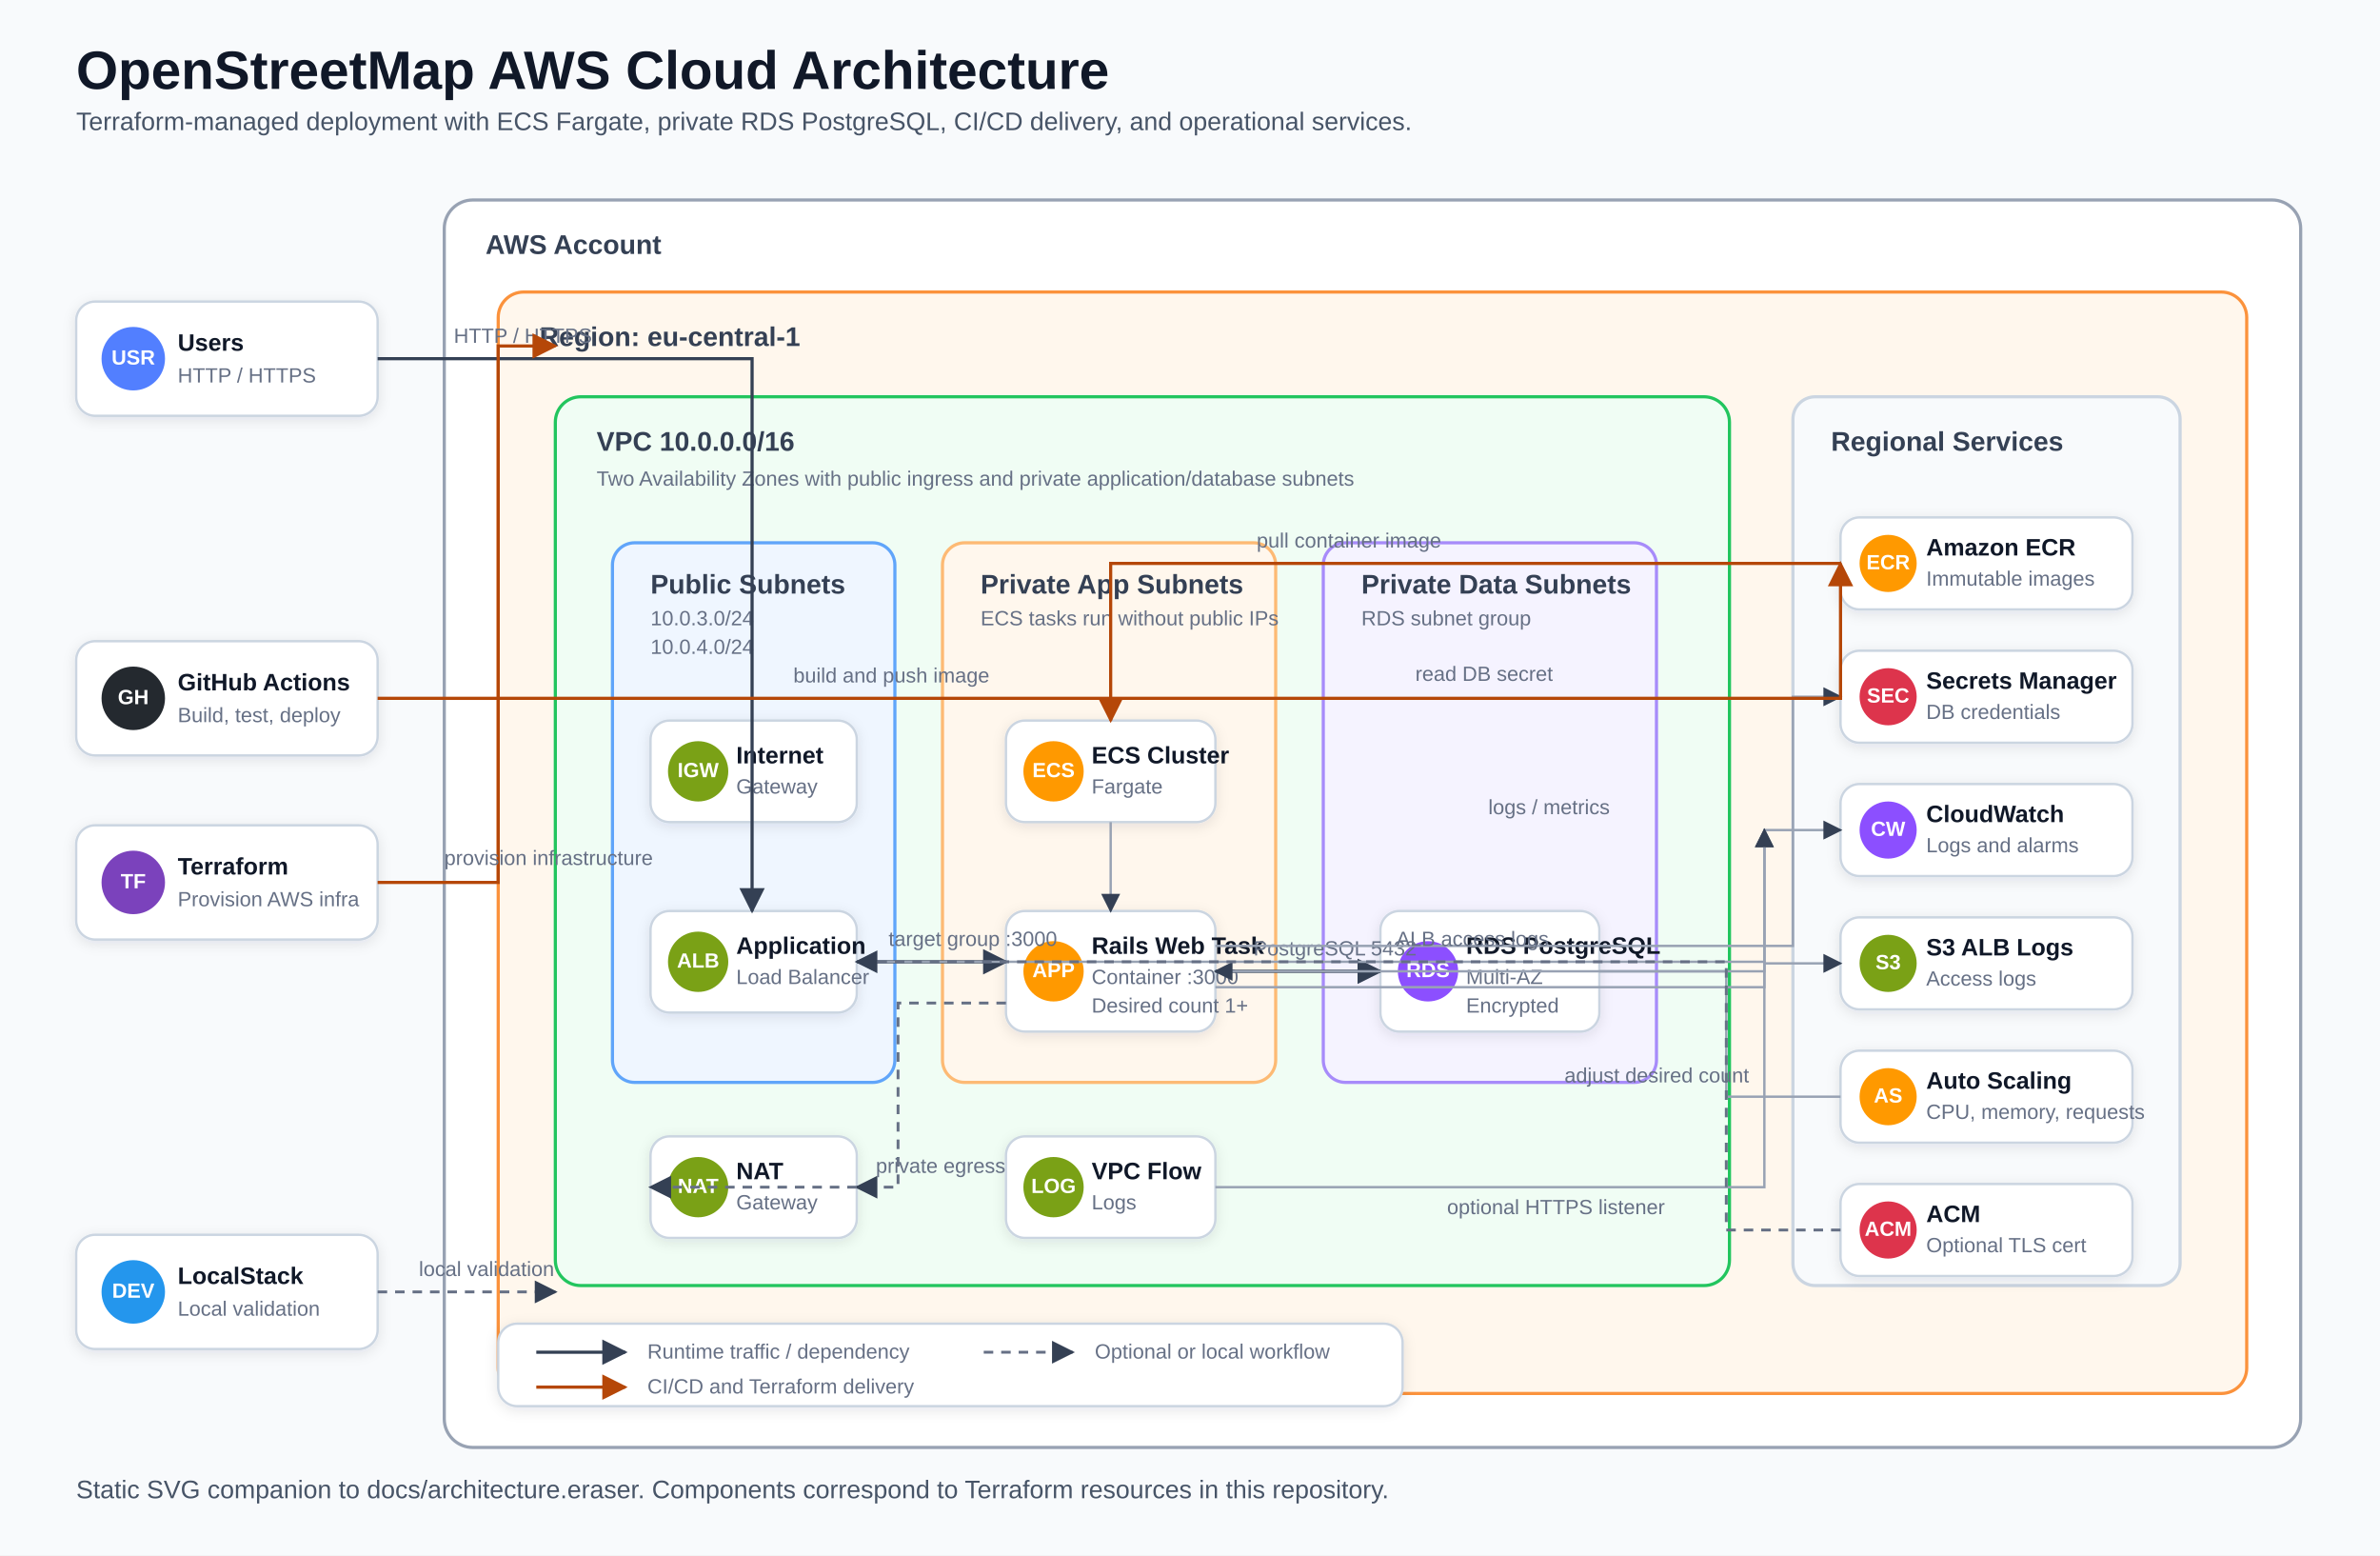
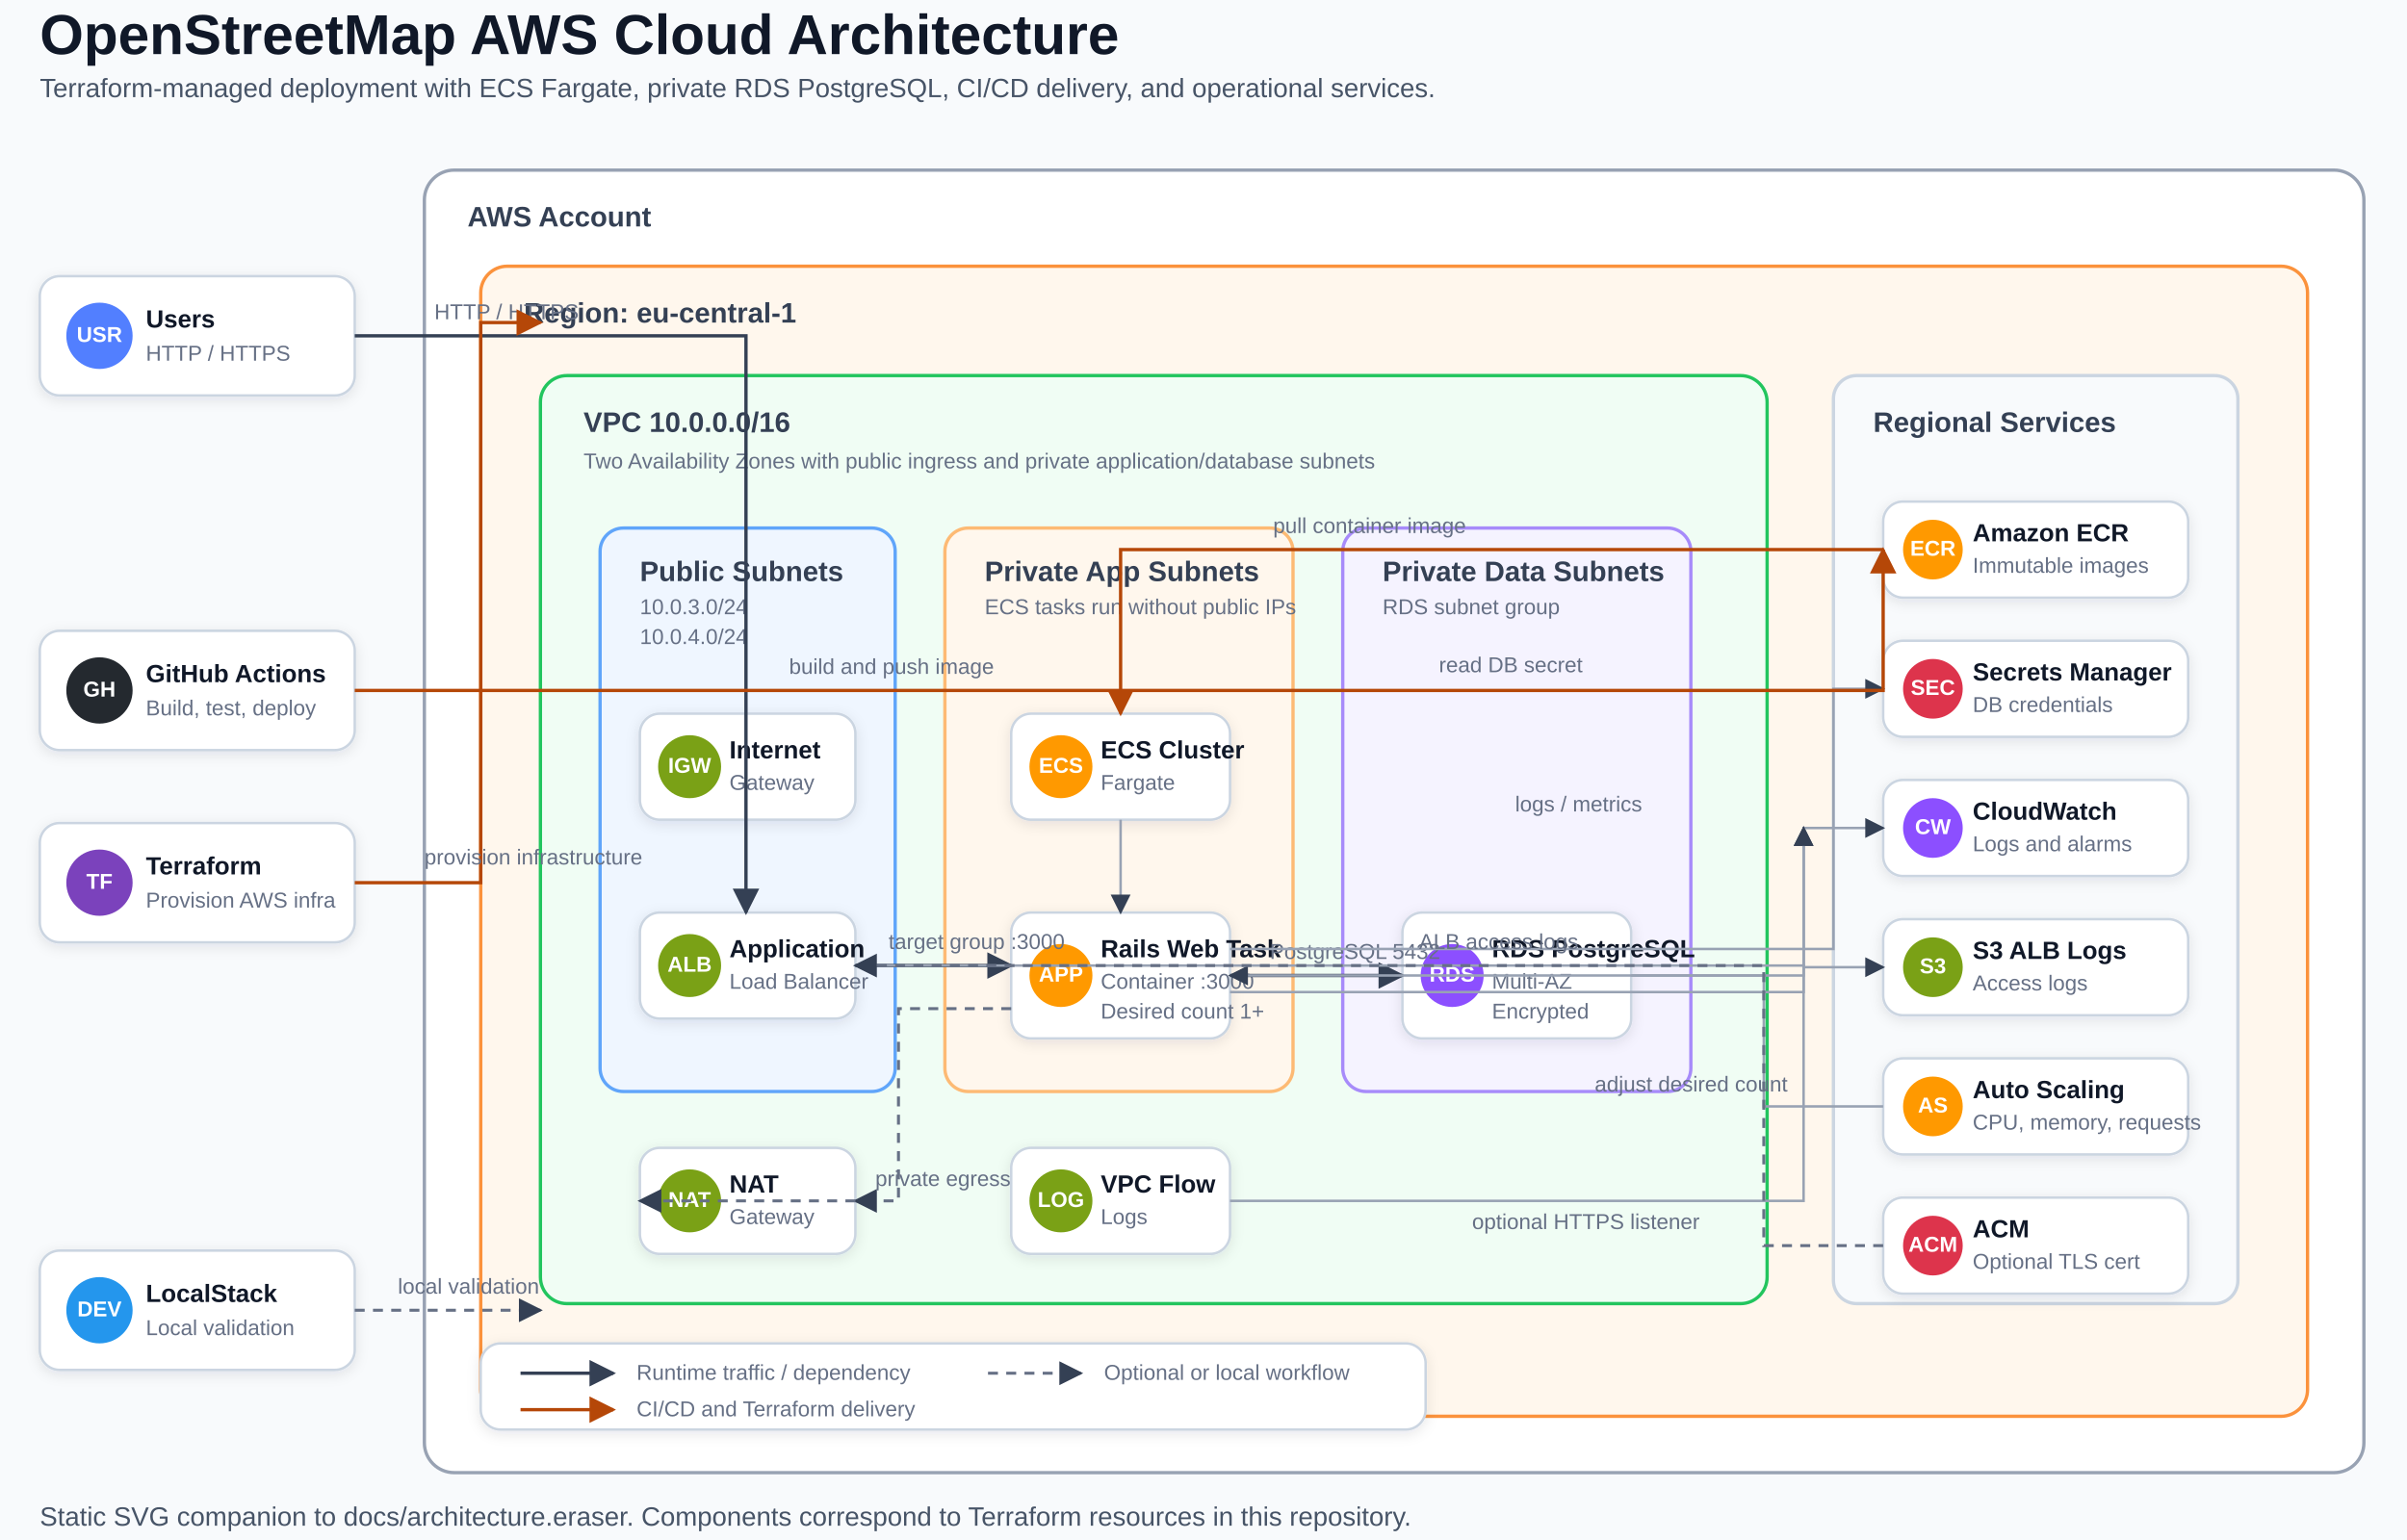
- <svg xmlns="http://www.w3.org/2000/svg" width="1800" height="1176" viewBox="0 0 1500 980" role="img" aria-labelledby="title desc">
+ <svg xmlns="http://www.w3.org/2000/svg" width="2400" height="1536" viewBox="24 24 1452 928" role="img" aria-labelledby="title desc">
  <defs>
    <marker id="arrow" viewBox="0 0 10 10" refX="9" refY="5" markerWidth="8" markerHeight="8" orient="auto-start-reverse">
      <path d="M0 0 L10 5 L0 10 Z" fill="#344054" />
    </marker>
    <marker id="arrowDeploy" viewBox="0 0 10 10" refX="9" refY="5" markerWidth="8" markerHeight="8" orient="auto-start-reverse">
      <path d="M0 0 L10 5 L0 10 Z" fill="#b54708" />
    </marker>
    <style>
      .page { fill: #f8fafc; }
      .title { font: 700 34px Arial, sans-serif; fill: #101828; }
      .subtitle { font: 400 16px Arial, sans-serif; fill: #475467; }
      .boundary { fill: #ffffff; stroke: #98a2b3; stroke-width: 2; rx: 18; }
      .region { fill: #fff7ed; stroke: #fb923c; stroke-width: 2; rx: 16; }
      .vpc { fill: #f0fdf4; stroke: #22c55e; stroke-width: 2; rx: 16; }
      .zone-public { fill: #eff6ff; stroke: #60a5fa; stroke-width: 2; rx: 14; }
      .zone-app { fill: #fff7ed; stroke: #fdba74; stroke-width: 2; rx: 14; }
      .zone-data { fill: #f5f3ff; stroke: #a78bfa; stroke-width: 2; rx: 14; }
      .zone-support { fill: #f8fafc; stroke: #cbd5e1; stroke-width: 2; rx: 14; }
      .node { fill: #ffffff; stroke: #cbd5e1; stroke-width: 1.5; rx: 12; filter: drop-shadow(0 2px 4px rgba(16,24,40,.10)); }
      .label { font: 700 17px Arial, sans-serif; fill: #344054; }
      .small { font: 400 13px Arial, sans-serif; fill: #667085; }
      .node-title { font: 700 15px Arial, sans-serif; fill: #101828; }
      .node-sub { font: 400 13px Arial, sans-serif; fill: #667085; }
      .icon { font: 700 13px Arial, sans-serif; fill: #ffffff; text-anchor: middle; dominant-baseline: middle; }
      .orange { fill: #ff9900; }
      .blue { fill: #527fff; }
      .green { fill: #7aa116; }
      .purple { fill: #8c4fff; }
      .red { fill: #dd344c; }
      .dark { fill: #24292f; }
      .line { fill: none; stroke: #344054; stroke-width: 2; marker-end: url(#arrow); }
      .line-muted { fill: none; stroke: #667085; stroke-width: 1.8; stroke-dasharray: 6 5; marker-end: url(#arrow); }
      .line-deploy { fill: none; stroke: #b54708; stroke-width: 2; marker-end: url(#arrowDeploy); }
      .line-thin { fill: none; stroke: #98a2b3; stroke-width: 1.5; marker-end: url(#arrow); }
    </style>
  </defs>
  <rect class="page" width="1500" height="980" />
  <text x="48" y="56" class="title">OpenStreetMap AWS Cloud Architecture</text>
  <text x="48" y="82" class="subtitle">Terraform-managed deployment with ECS Fargate, private RDS PostgreSQL, CI/CD delivery, and operational services.</text>
  <rect x="48" y="190" width="190" height="72" class="node" />
  <circle cx="84" cy="226" r="20" class="blue" />
  <text x="84" y="226" class="icon">USR</text>
  <text x="112" y="221" class="node-title">Users</text>
  <text x="112" y="241" class="node-sub">HTTP / HTTPS</text>
  <rect x="48" y="404" width="190" height="72" class="node" />
  <circle cx="84" cy="440" r="20" class="dark" />
  <text x="84" y="440" class="icon">GH</text>
  <text x="112" y="435" class="node-title">GitHub Actions</text>
  <text x="112" y="455" class="node-sub">Build, test, deploy</text>
  <rect x="48" y="520" width="190" height="72" class="node" />
  <circle cx="84" cy="556" r="20" fill="#7b42bc" />
  <text x="84" y="556" class="icon">TF</text>
  <text x="112" y="551" class="node-title">Terraform</text>
  <text x="112" y="571" class="node-sub">Provision AWS infra</text>
  <rect x="48" y="778" width="190" height="72" class="node" />
  <circle cx="84" cy="814" r="20" fill="#2496ed" />
  <text x="84" y="814" class="icon">DEV</text>
  <text x="112" y="809" class="node-title">LocalStack</text>
  <text x="112" y="829" class="node-sub">Local validation</text>
  <rect x="280" y="126" width="1170" height="786" class="boundary" />
  <text x="306" y="160" class="label">AWS Account</text>
  <rect x="314" y="184" width="1102" height="694" class="region" />
  <text x="340" y="218" class="label">Region: eu-central-1</text>
  <rect x="350" y="250" width="740" height="560" class="vpc" />
  <text x="376" y="284" class="label">VPC 10.0.0.0/16</text>
  <text x="376" y="306" class="small">Two Availability Zones with public ingress and private application/database subnets</text>
  <rect x="386" y="342" width="178" height="340" class="zone-public" />
  <text x="410" y="374" class="label">Public Subnets</text>
  <text x="410" y="394" class="small">10.0.3.0/24</text>
  <text x="410" y="412" class="small">10.0.4.0/24</text>
  <rect x="594" y="342" width="210" height="340" class="zone-app" />
  <text x="618" y="374" class="label">Private App Subnets</text>
  <text x="618" y="394" class="small">ECS tasks run without public IPs</text>
  <rect x="834" y="342" width="210" height="340" class="zone-data" />
  <text x="858" y="374" class="label">Private Data Subnets</text>
  <text x="858" y="394" class="small">RDS subnet group</text>
  <rect x="410" y="454" width="130" height="64" class="node" />
  <circle cx="440" cy="486" r="19" class="green" />
  <text x="440" y="486" class="icon">IGW</text>
  <text x="464" y="481" class="node-title">Internet</text>
  <text x="464" y="500" class="node-sub">Gateway</text>
  <rect x="410" y="574" width="130" height="64" class="node" />
  <circle cx="440" cy="606" r="19" class="green" />
  <text x="440" y="606" class="icon">ALB</text>
  <text x="464" y="601" class="node-title">Application</text>
  <text x="464" y="620" class="node-sub">Load Balancer</text>
  <rect x="410" y="716" width="130" height="64" class="node" />
  <circle cx="440" cy="748" r="19" class="green" />
  <text x="440" y="748" class="icon">NAT</text>
  <text x="464" y="743" class="node-title">NAT</text>
  <text x="464" y="762" class="node-sub">Gateway</text>
  <rect x="634" y="454" width="132" height="64" class="node" />
  <circle cx="664" cy="486" r="19" class="orange" />
  <text x="664" y="486" class="icon">ECS</text>
  <text x="688" y="481" class="node-title">ECS Cluster</text>
  <text x="688" y="500" class="node-sub">Fargate</text>
  <rect x="634" y="574" width="132" height="76" class="node" />
  <circle cx="664" cy="612" r="19" class="orange" />
  <text x="664" y="612" class="icon">APP</text>
  <text x="688" y="601" class="node-title">Rails Web Task</text>
  <text x="688" y="620" class="node-sub">Container :3000</text>
  <text x="688" y="638" class="node-sub">Desired count 1+</text>
  <rect x="870" y="574" width="138" height="76" class="node" />
  <circle cx="900" cy="612" r="19" class="purple" />
  <text x="900" y="612" class="icon">RDS</text>
  <text x="924" y="601" class="node-title">RDS PostgreSQL</text>
  <text x="924" y="620" class="node-sub">Multi-AZ</text>
  <text x="924" y="638" class="node-sub">Encrypted</text>
  <rect x="634" y="716" width="132" height="64" class="node" />
  <circle cx="664" cy="748" r="19" class="green" />
  <text x="664" y="748" class="icon">LOG</text>
  <text x="688" y="743" class="node-title">VPC Flow</text>
  <text x="688" y="762" class="node-sub">Logs</text>
  <rect x="1130" y="250" width="244" height="560" class="zone-support" />
  <text x="1154" y="284" class="label">Regional Services</text>
  <rect x="1160" y="326" width="184" height="58" class="node" />
  <circle cx="1190" cy="355" r="18" class="orange" />
  <text x="1190" y="355" class="icon">ECR</text>
  <text x="1214" y="350" class="node-title">Amazon ECR</text>
  <text x="1214" y="369" class="node-sub">Immutable images</text>
  <rect x="1160" y="410" width="184" height="58" class="node" />
  <circle cx="1190" cy="439" r="18" class="red" />
  <text x="1190" y="439" class="icon">SEC</text>
  <text x="1214" y="434" class="node-title">Secrets Manager</text>
  <text x="1214" y="453" class="node-sub">DB credentials</text>
  <rect x="1160" y="494" width="184" height="58" class="node" />
  <circle cx="1190" cy="523" r="18" class="purple" />
  <text x="1190" y="523" class="icon">CW</text>
  <text x="1214" y="518" class="node-title">CloudWatch</text>
  <text x="1214" y="537" class="node-sub">Logs and alarms</text>
  <rect x="1160" y="578" width="184" height="58" class="node" />
  <circle cx="1190" cy="607" r="18" class="green" />
  <text x="1190" y="607" class="icon">S3</text>
  <text x="1214" y="602" class="node-title">S3 ALB Logs</text>
  <text x="1214" y="621" class="node-sub">Access logs</text>
  <rect x="1160" y="662" width="184" height="58" class="node" />
  <circle cx="1190" cy="691" r="18" class="orange" />
  <text x="1190" y="691" class="icon">AS</text>
  <text x="1214" y="686" class="node-title">Auto Scaling</text>
  <text x="1214" y="705" class="node-sub">CPU, memory, requests</text>
  <rect x="1160" y="746" width="184" height="58" class="node" />
  <circle cx="1190" cy="775" r="18" class="red" />
  <text x="1190" y="775" class="icon">ACM</text>
  <text x="1214" y="770" class="node-title">ACM</text>
  <text x="1214" y="789" class="node-sub">Optional TLS cert</text>
  <path d="M238 226 H474 V574" class="line" />
  <text x="286" y="216" class="small">HTTP / HTTPS</text>
  <path d="M540 606 H634" class="line" />
  <text x="560" y="596" class="small">target group :3000</text>
  <path d="M700 518 V574" class="line-thin" />
  <path d="M766 612 H870" class="line" />
  <text x="790" y="602" class="small">PostgreSQL 5432</text>
  <path d="M634 632 H566 V748 H540" class="line-muted" />
  <path d="M540 748 H410" class="line-muted" />
  <text x="552" y="739" class="small">private egress</text>
  <path d="M766 596 H1130 V439 H1160" class="line-thin" />
  <text x="892" y="429" class="small">read DB secret</text>
  <path d="M766 622 H1112 V523 H1160" class="line-thin" />
  <path d="M766 748 H1112 V523" class="line-thin" />
  <path d="M1008 612 H1112 V523" class="line-thin" />
  <text x="938" y="513" class="small">logs / metrics</text>
  <path d="M540 606 H1112 V607 H1160" class="line-thin" />
  <text x="880" y="596" class="small">ALB access logs</text>
  <path d="M1160 691 H1088 V612 H766" class="line-thin" />
  <text x="986" y="682" class="small">adjust desired count</text>
  <path d="M1160 775 H1088 V606 H540" class="line-muted" />
  <text x="912" y="765" class="small">optional HTTPS listener</text>
  <path d="M238 440 H1160 V355" class="line-deploy" />
  <text x="500" y="430" class="small">build and push image</text>
  <path d="M1160 355 H700 V454" class="line-deploy" />
  <text x="792" y="345" class="small">pull container image</text>
  <path d="M238 556 H314 V218 H350" class="line-deploy" />
  <text x="280" y="545" class="small">provision infrastructure</text>
  <path d="M238 814 H350" class="line-muted" />
  <text x="264" y="804" class="small">local validation</text>
  <rect x="314" y="834" width="570" height="52" class="node" />
  <line x1="338" y1="852" x2="394" y2="852" class="line" />
  <text x="408" y="856" class="small">Runtime traffic / dependency</text>
  <line x1="338" y1="874" x2="394" y2="874" class="line-deploy" />
  <text x="408" y="878" class="small">CI/CD and Terraform delivery</text>
  <line x1="620" y1="852" x2="676" y2="852" class="line-muted" />
  <text x="690" y="856" class="small">Optional or local workflow</text>
  <text x="48" y="944" class="subtitle">Static SVG companion to docs/architecture.eraser. Components correspond to Terraform resources in this repository.</text>
</svg>
